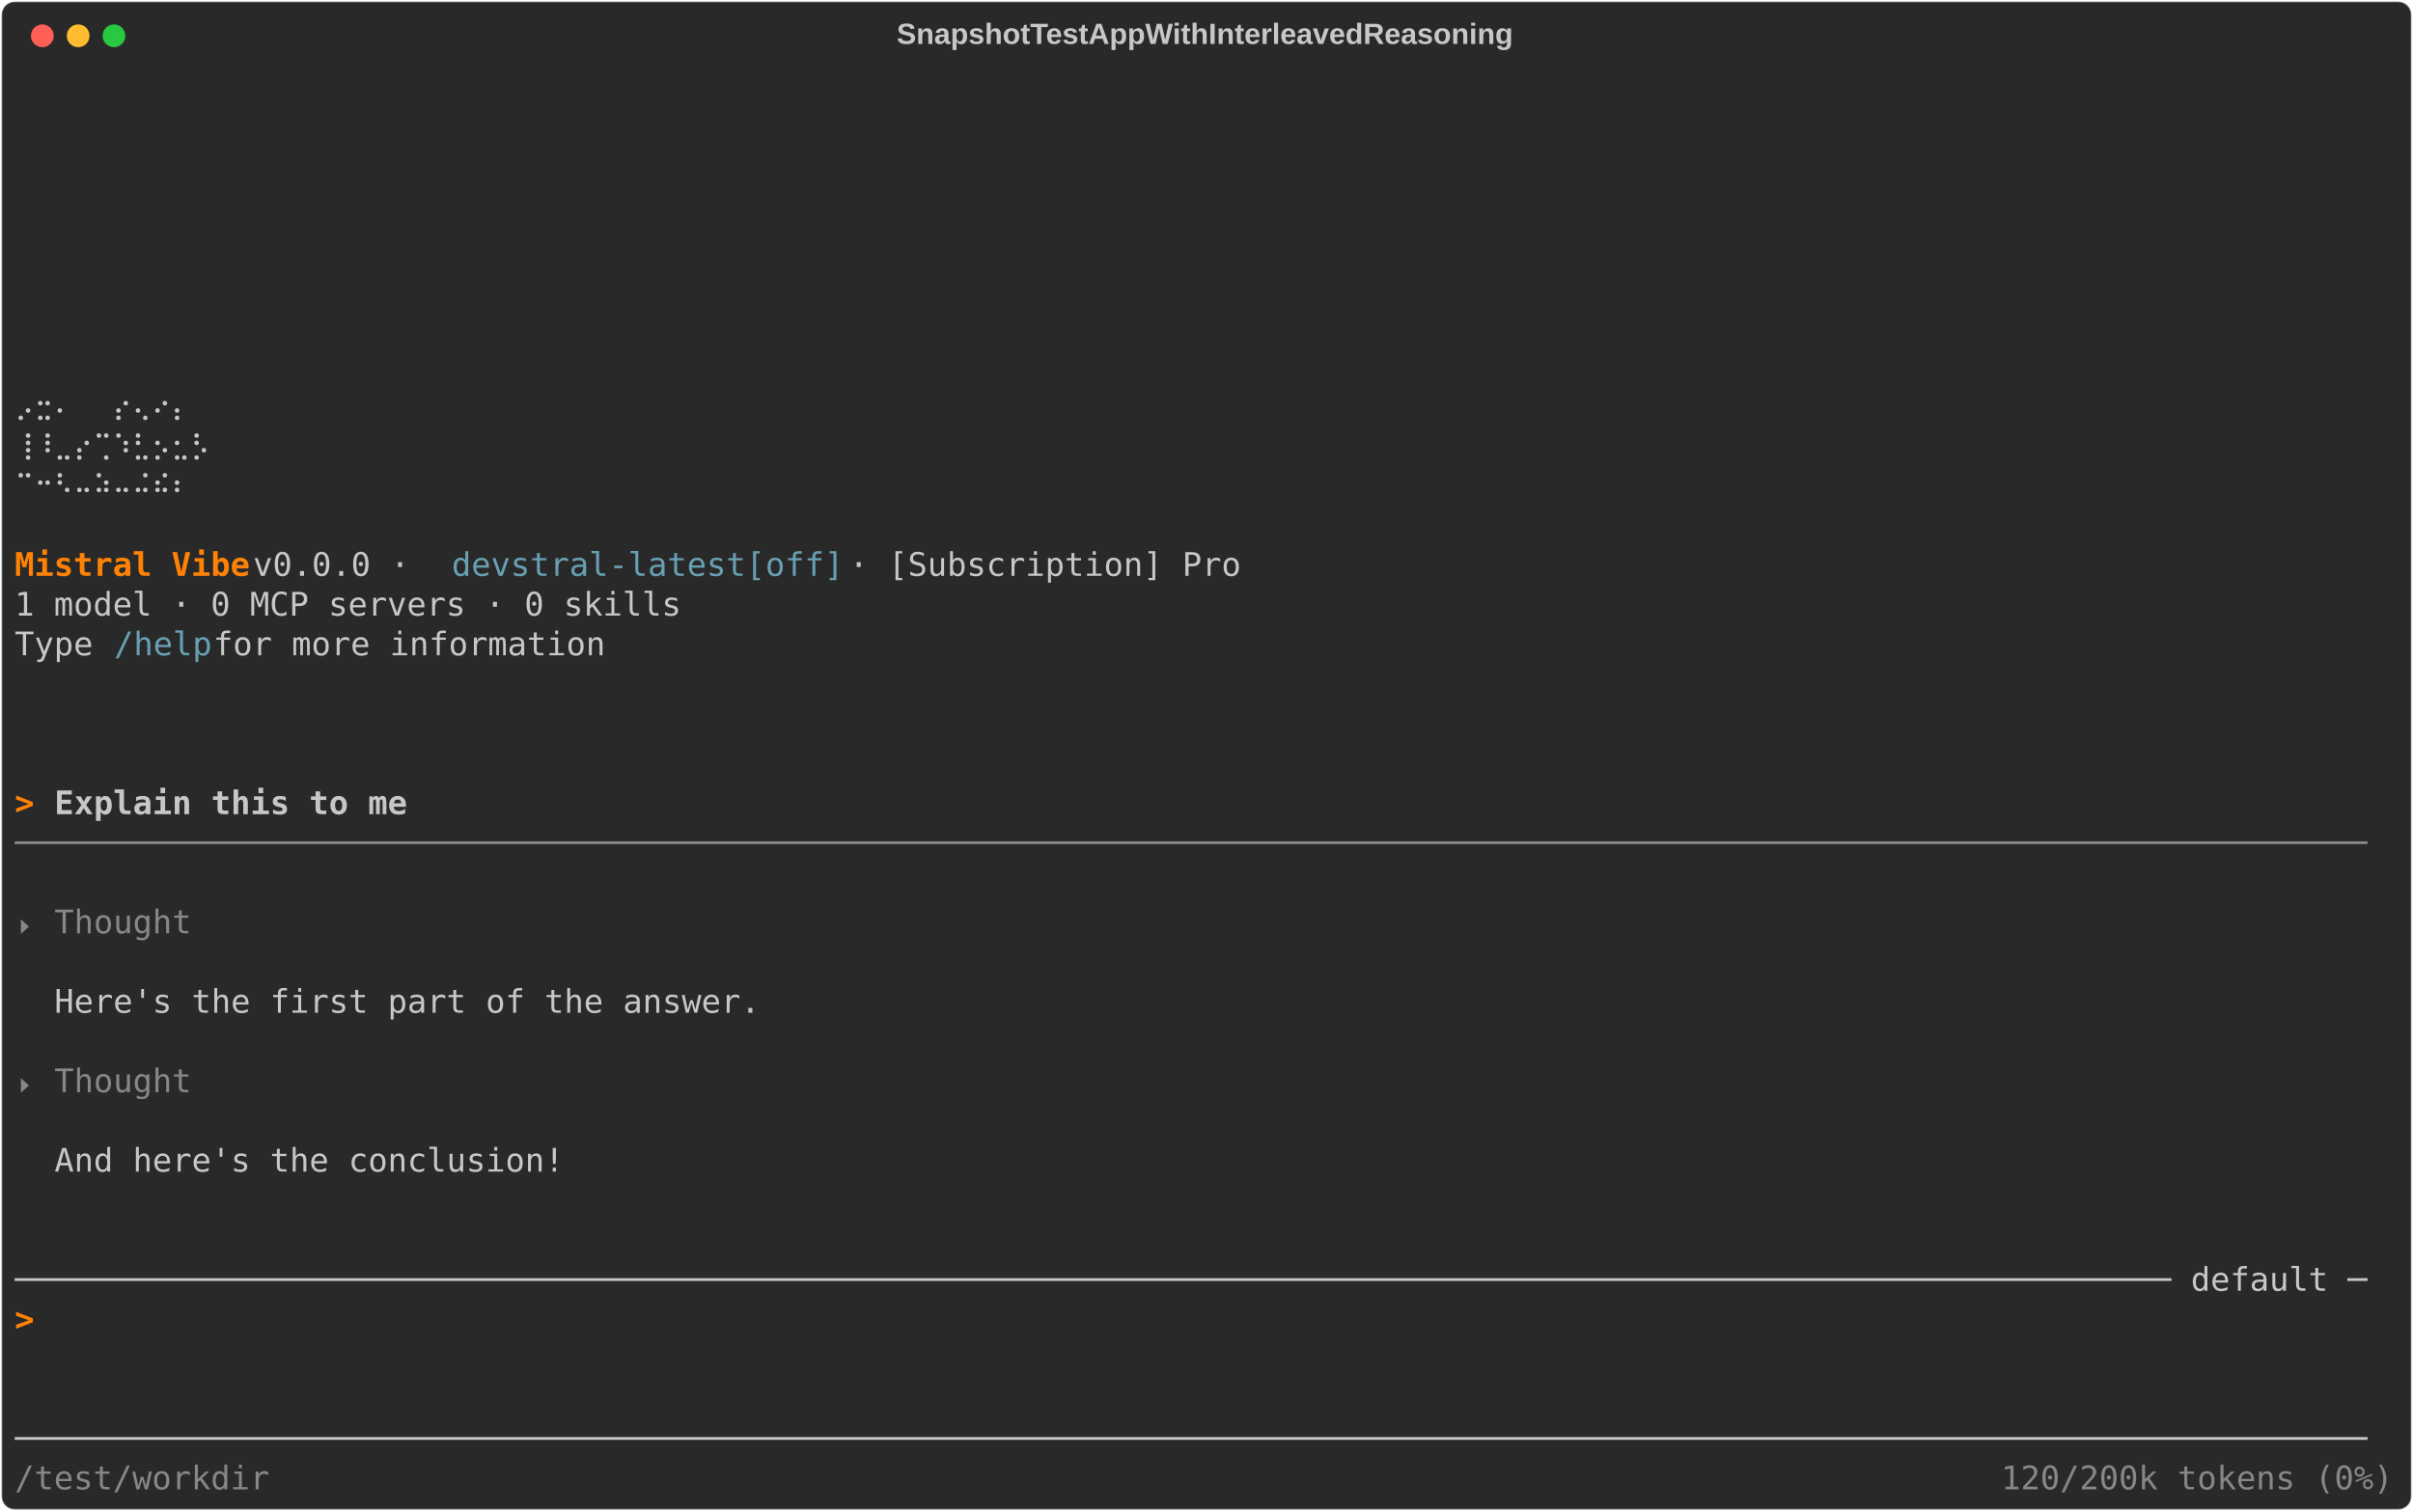
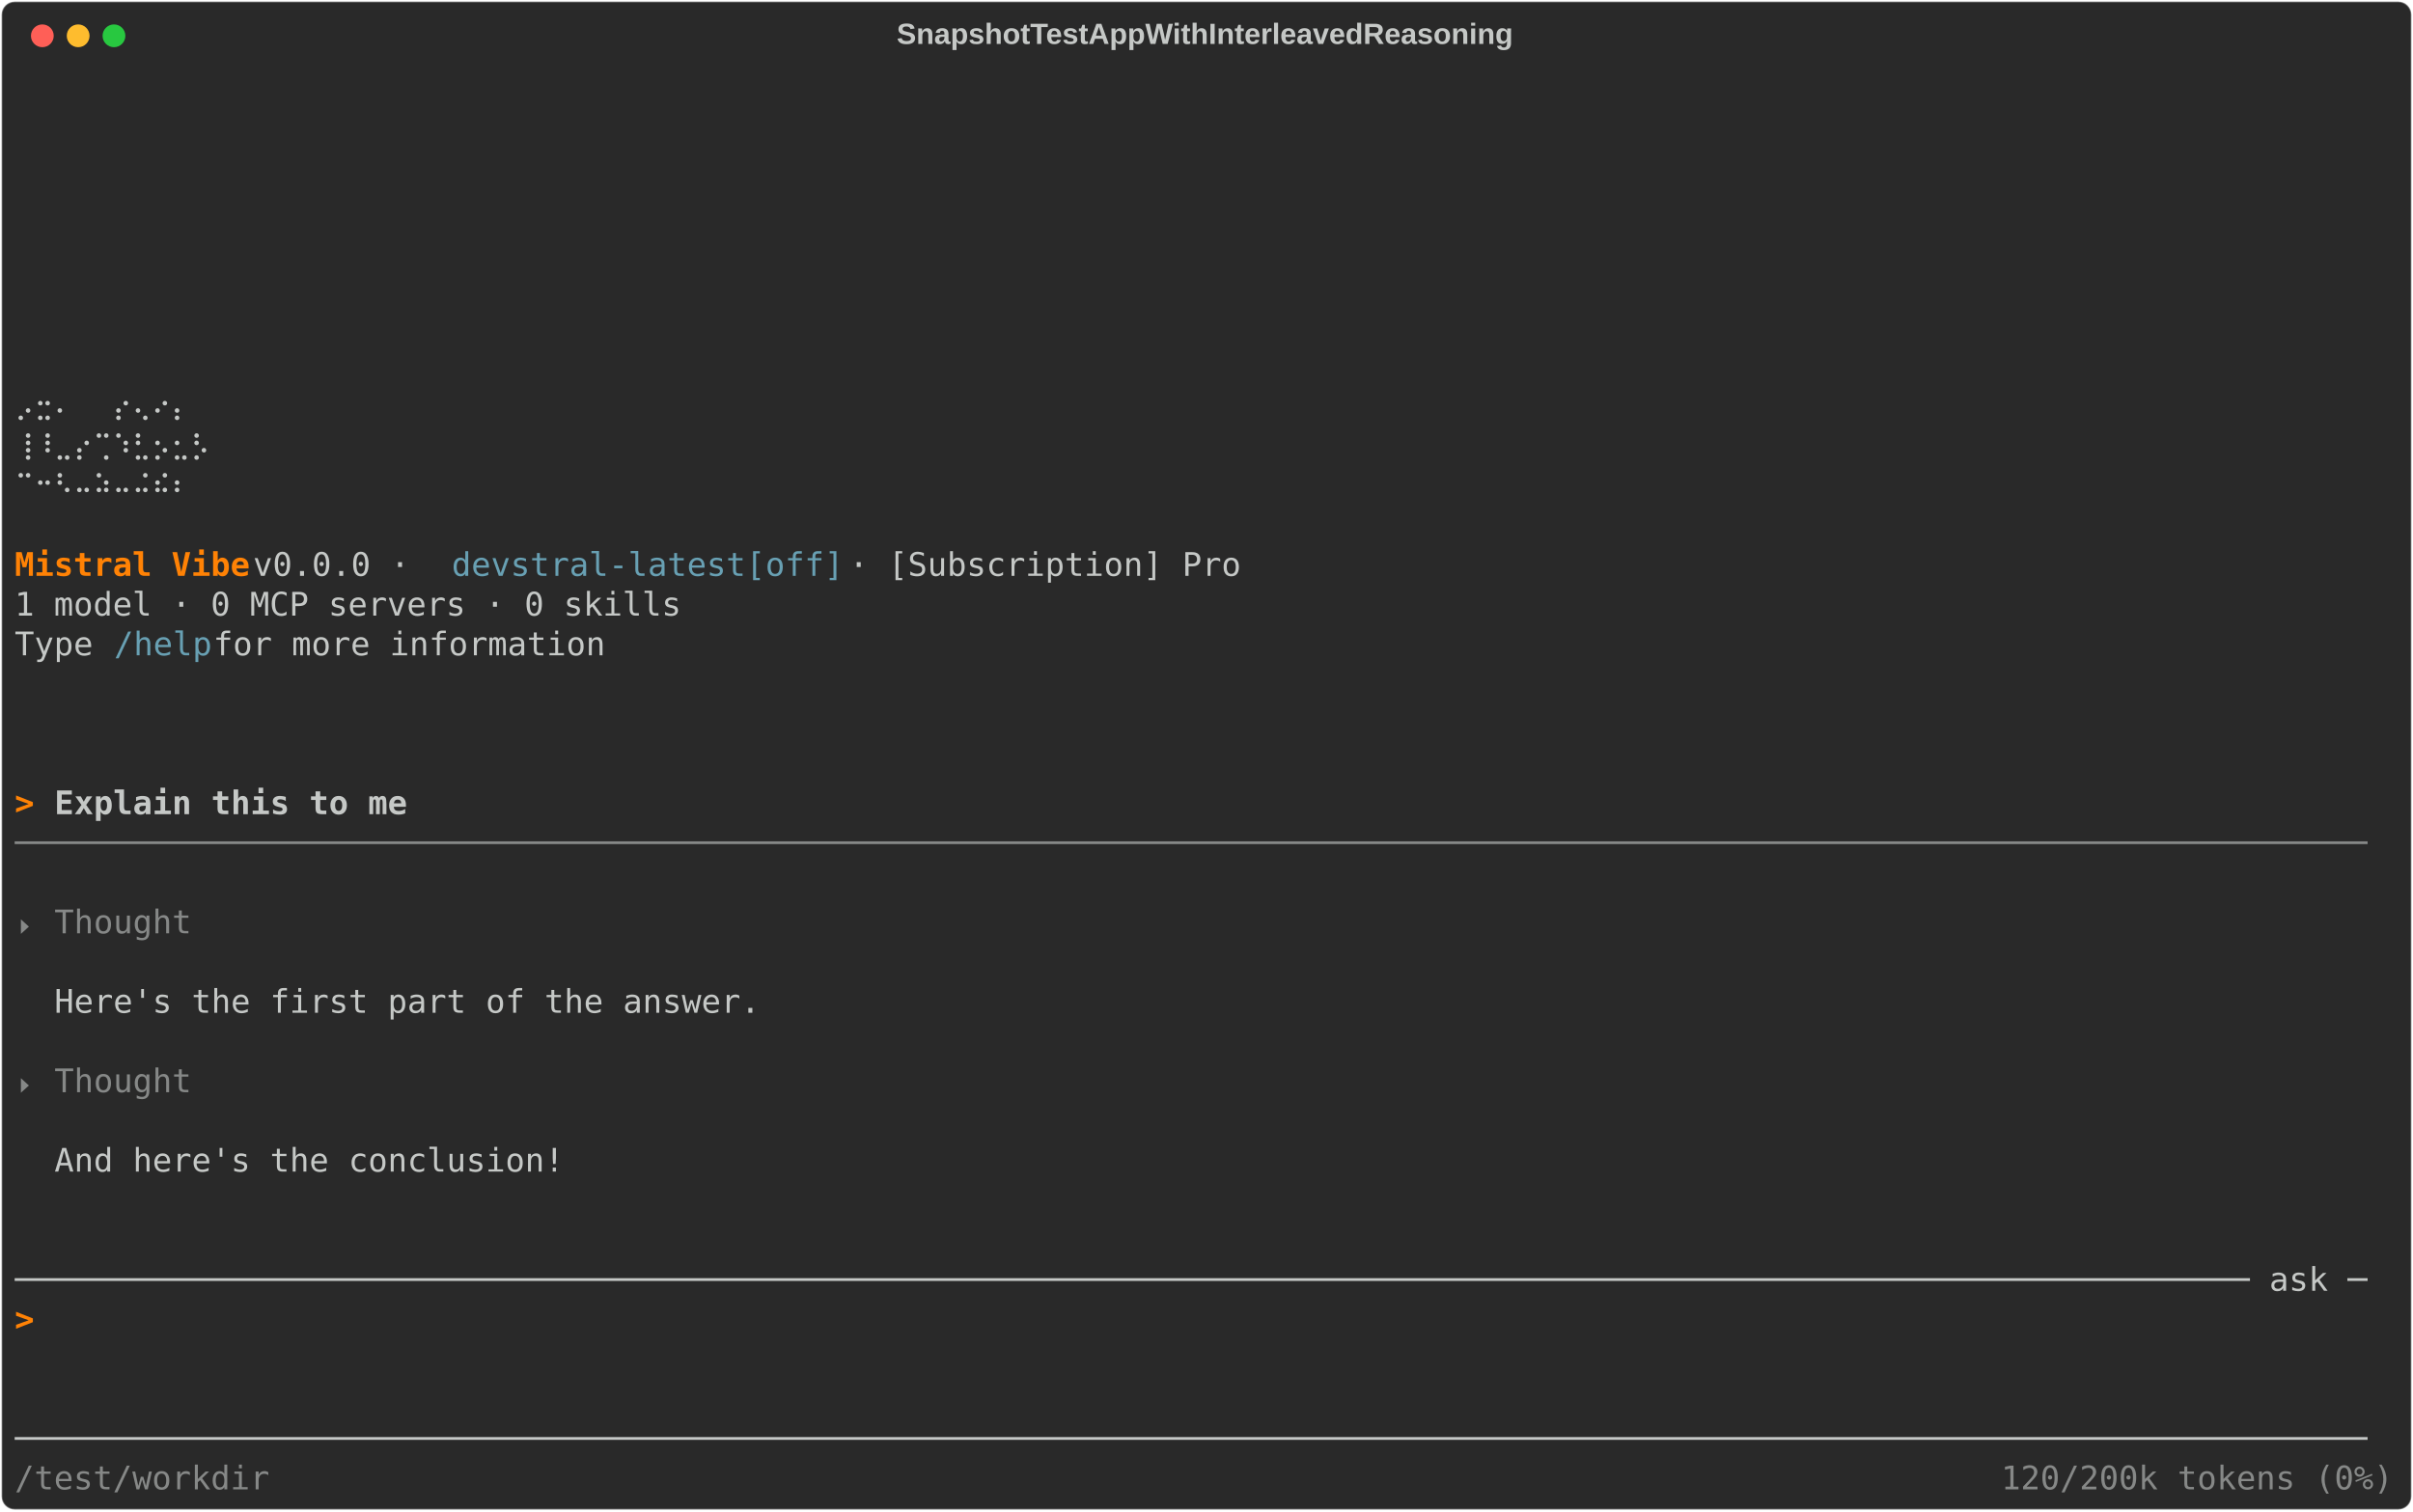
<svg xmlns="http://www.w3.org/2000/svg" class="rich-terminal" viewBox="0 0 1482 928.4">
  <style>

    @font-face {
        font-family: "Fira Code";
        src: local("FiraCode-Regular"),
                url("https://cdnjs.cloudflare.com/ajax/libs/firacode/6.2.0/woff2/FiraCode-Regular.woff2") format("woff2"),
                url("https://cdnjs.cloudflare.com/ajax/libs/firacode/6.2.0/woff/FiraCode-Regular.woff") format("woff");
        font-style: normal;
        font-weight: 400;
    }
    @font-face {
        font-family: "Fira Code";
        src: local("FiraCode-Bold"),
                url("https://cdnjs.cloudflare.com/ajax/libs/firacode/6.2.0/woff2/FiraCode-Bold.woff2") format("woff2"),
                url("https://cdnjs.cloudflare.com/ajax/libs/firacode/6.2.0/woff/FiraCode-Bold.woff") format("woff");
        font-style: bold;
        font-weight: 700;
    }

    .terminal-matrix {
        font-family: Fira Code, monospace;
        font-size: 20px;
        line-height: 24.4px;
        font-variant-east-asian: full-width;
    }

    .terminal-title {
        font-size: 18px;
        font-weight: bold;
        font-family: arial;
    }

    .terminal-r1 { fill: #c5c8c6 }
.terminal-r2 { fill: #ff8205;font-weight: bold }
.terminal-r3 { fill: #68a0b3 }
.terminal-r4 { fill: #c5c8c6;font-weight: bold }
.terminal-r5 { fill: #868887 }
    </style>
  <defs>
    <clipPath id="terminal-clip-terminal">
      <rect x="0" y="0" width="1463.0" height="877.4" />
    </clipPath>
    <clipPath id="terminal-line-0">
      <rect x="0" y="1.5" width="1464" height="24.65" />
    </clipPath>
    <clipPath id="terminal-line-1">
      <rect x="0" y="25.9" width="1464" height="24.65" />
    </clipPath>
    <clipPath id="terminal-line-2">
      <rect x="0" y="50.3" width="1464" height="24.65" />
    </clipPath>
    <clipPath id="terminal-line-3">
      <rect x="0" y="74.7" width="1464" height="24.65" />
    </clipPath>
    <clipPath id="terminal-line-4">
      <rect x="0" y="99.1" width="1464" height="24.65" />
    </clipPath>
    <clipPath id="terminal-line-5">
      <rect x="0" y="123.5" width="1464" height="24.65" />
    </clipPath>
    <clipPath id="terminal-line-6">
      <rect x="0" y="147.9" width="1464" height="24.65" />
    </clipPath>
    <clipPath id="terminal-line-7">
      <rect x="0" y="172.3" width="1464" height="24.65" />
    </clipPath>
    <clipPath id="terminal-line-8">
      <rect x="0" y="196.7" width="1464" height="24.65" />
    </clipPath>
    <clipPath id="terminal-line-9">
      <rect x="0" y="221.1" width="1464" height="24.65" />
    </clipPath>
    <clipPath id="terminal-line-10">
      <rect x="0" y="245.5" width="1464" height="24.65" />
    </clipPath>
    <clipPath id="terminal-line-11">
      <rect x="0" y="269.9" width="1464" height="24.65" />
    </clipPath>
    <clipPath id="terminal-line-12">
      <rect x="0" y="294.3" width="1464" height="24.65" />
    </clipPath>
    <clipPath id="terminal-line-13">
      <rect x="0" y="318.7" width="1464" height="24.65" />
    </clipPath>
    <clipPath id="terminal-line-14">
      <rect x="0" y="343.1" width="1464" height="24.65" />
    </clipPath>
    <clipPath id="terminal-line-15">
      <rect x="0" y="367.5" width="1464" height="24.65" />
    </clipPath>
    <clipPath id="terminal-line-16">
      <rect x="0" y="391.9" width="1464" height="24.65" />
    </clipPath>
    <clipPath id="terminal-line-17">
      <rect x="0" y="416.3" width="1464" height="24.65" />
    </clipPath>
    <clipPath id="terminal-line-18">
      <rect x="0" y="440.7" width="1464" height="24.65" />
    </clipPath>
    <clipPath id="terminal-line-19">
      <rect x="0" y="465.1" width="1464" height="24.65" />
    </clipPath>
    <clipPath id="terminal-line-20">
      <rect x="0" y="489.5" width="1464" height="24.65" />
    </clipPath>
    <clipPath id="terminal-line-21">
      <rect x="0" y="513.9" width="1464" height="24.65" />
    </clipPath>
    <clipPath id="terminal-line-22">
      <rect x="0" y="538.3" width="1464" height="24.65" />
    </clipPath>
    <clipPath id="terminal-line-23">
      <rect x="0" y="562.7" width="1464" height="24.65" />
    </clipPath>
    <clipPath id="terminal-line-24">
      <rect x="0" y="587.1" width="1464" height="24.65" />
    </clipPath>
    <clipPath id="terminal-line-25">
      <rect x="0" y="611.5" width="1464" height="24.65" />
    </clipPath>
    <clipPath id="terminal-line-26">
      <rect x="0" y="635.9" width="1464" height="24.65" />
    </clipPath>
    <clipPath id="terminal-line-27">
      <rect x="0" y="660.3" width="1464" height="24.65" />
    </clipPath>
    <clipPath id="terminal-line-28">
      <rect x="0" y="684.7" width="1464" height="24.65" />
    </clipPath>
    <clipPath id="terminal-line-29">
      <rect x="0" y="709.1" width="1464" height="24.65" />
    </clipPath>
    <clipPath id="terminal-line-30">
      <rect x="0" y="733.5" width="1464" height="24.65" />
    </clipPath>
    <clipPath id="terminal-line-31">
      <rect x="0" y="757.9" width="1464" height="24.65" />
    </clipPath>
    <clipPath id="terminal-line-32">
      <rect x="0" y="782.3" width="1464" height="24.65" />
    </clipPath>
    <clipPath id="terminal-line-33">
      <rect x="0" y="806.7" width="1464" height="24.65" />
    </clipPath>
    <clipPath id="terminal-line-34">
      <rect x="0" y="831.1" width="1464" height="24.65" />
    </clipPath>
  </defs>
  <rect fill="#292929" stroke="rgba(255,255,255,0.35)" stroke-width="1" x="1" y="1" width="1480" height="926.4" rx="8" />
  <text class="terminal-title" fill="#c5c8c6" text-anchor="middle" x="740" y="27">SnapshotTestAppWithInterleavedReasoning</text>
  <g transform="translate(26,22)">
    <circle cx="0" cy="0" r="7" fill="#ff5f57" />
    <circle cx="22" cy="0" r="7" fill="#febc2e" />
    <circle cx="44" cy="0" r="7" fill="#28c840" />
  </g>
  <g transform="translate(9, 41)" clip-path="url(#terminal-clip-terminal)">
    <g class="terminal-matrix">
      <text class="terminal-r1" x="1464" y="20" textLength="12.2" clip-path="url(#terminal-line-0)">
</text>
      <text class="terminal-r1" x="1464" y="44.4" textLength="12.2" clip-path="url(#terminal-line-1)">
</text>
      <text class="terminal-r1" x="1464" y="68.8" textLength="12.2" clip-path="url(#terminal-line-2)">
</text>
      <text class="terminal-r1" x="1464" y="93.2" textLength="12.2" clip-path="url(#terminal-line-3)">
</text>
      <text class="terminal-r1" x="1464" y="117.6" textLength="12.2" clip-path="url(#terminal-line-4)">
</text>
      <text class="terminal-r1" x="1464" y="142" textLength="12.2" clip-path="url(#terminal-line-5)">
</text>
      <text class="terminal-r1" x="1464" y="166.4" textLength="12.2" clip-path="url(#terminal-line-6)">
</text>
      <text class="terminal-r1" x="1464" y="190.8" textLength="12.2" clip-path="url(#terminal-line-7)">
</text>
      <text class="terminal-r1" x="0" y="215.2" textLength="134.2" clip-path="url(#terminal-line-8)">  ⡠⣒⠄  ⡔⢄⠔⡄</text>
      <text class="terminal-r1" x="1464" y="215.2" textLength="12.2" clip-path="url(#terminal-line-8)">
</text>
      <text class="terminal-r1" x="0" y="239.6" textLength="134.2" clip-path="url(#terminal-line-9)"> ⢸⠸⣀⡔⢉⠱⣃⡢⣂⡣</text>
      <text class="terminal-r1" x="1464" y="239.6" textLength="12.2" clip-path="url(#terminal-line-9)">
</text>
      <text class="terminal-r1" x="0" y="264" textLength="134.2" clip-path="url(#terminal-line-10)">  ⠉⠒⠣⠤⠵⠤⠬⠮⠆</text>
      <text class="terminal-r1" x="1464" y="264" textLength="12.2" clip-path="url(#terminal-line-10)">
</text>
      <text class="terminal-r1" x="1464" y="288.4" textLength="12.2" clip-path="url(#terminal-line-11)">
</text>
      <text class="terminal-r2" x="0" y="312.8" textLength="146.4" clip-path="url(#terminal-line-12)">Mistral Vibe</text>
      <text class="terminal-r1" x="146.4" y="312.8" textLength="122" clip-path="url(#terminal-line-12)"> v0.0.0 · </text>
      <text class="terminal-r3" x="268.4" y="312.8" textLength="244" clip-path="url(#terminal-line-12)">devstral-latest[off]</text>
      <text class="terminal-r1" x="512.4" y="312.8" textLength="256.2" clip-path="url(#terminal-line-12)"> · [Subscription] Pro</text>
      <text class="terminal-r1" x="1464" y="312.8" textLength="12.2" clip-path="url(#terminal-line-12)">
</text>
      <text class="terminal-r1" x="0" y="337.2" textLength="414.8" clip-path="url(#terminal-line-13)">1 model · 0 MCP servers · 0 skills</text>
      <text class="terminal-r1" x="1464" y="337.2" textLength="12.2" clip-path="url(#terminal-line-13)">
</text>
      <text class="terminal-r1" x="0" y="361.6" textLength="61" clip-path="url(#terminal-line-14)">Type </text>
      <text class="terminal-r3" x="61" y="361.6" textLength="61" clip-path="url(#terminal-line-14)">/help</text>
      <text class="terminal-r1" x="122" y="361.6" textLength="256.2" clip-path="url(#terminal-line-14)"> for more information</text>
      <text class="terminal-r1" x="1464" y="361.6" textLength="12.2" clip-path="url(#terminal-line-14)">
</text>
      <text class="terminal-r1" x="1464" y="386" textLength="12.2" clip-path="url(#terminal-line-15)">
</text>
      <text class="terminal-r1" x="1464" y="410.4" textLength="12.2" clip-path="url(#terminal-line-16)">
</text>
      <text class="terminal-r1" x="1464" y="434.8" textLength="12.2" clip-path="url(#terminal-line-17)">
</text>
      <text class="terminal-r2" x="0" y="459.2" textLength="24.4" clip-path="url(#terminal-line-18)">&gt; </text>
      <text class="terminal-r4" x="24.4" y="459.2" textLength="219.6" clip-path="url(#terminal-line-18)">Explain this to me</text>
      <text class="terminal-r1" x="1464" y="459.2" textLength="12.2" clip-path="url(#terminal-line-18)">
</text>
      <text class="terminal-r5" x="0" y="483.6" textLength="1464" clip-path="url(#terminal-line-19)">────────────────────────────────────────────────────────────────────────────────────────────────────────────────────────</text>
      <text class="terminal-r1" x="1464" y="483.6" textLength="12.2" clip-path="url(#terminal-line-19)">
</text>
      <text class="terminal-r1" x="1464" y="508" textLength="12.2" clip-path="url(#terminal-line-20)">
</text>
      <text class="terminal-r5" x="0" y="532.4" textLength="12.2" clip-path="url(#terminal-line-21)">⏵</text>
      <text class="terminal-r5" x="24.4" y="532.4" textLength="85.4" clip-path="url(#terminal-line-21)">Thought</text>
      <text class="terminal-r1" x="1464" y="532.4" textLength="12.2" clip-path="url(#terminal-line-21)">
</text>
      <text class="terminal-r1" x="1464" y="556.8" textLength="12.2" clip-path="url(#terminal-line-22)">
</text>
      <text class="terminal-r1" x="24.4" y="581.2" textLength="439.2" clip-path="url(#terminal-line-23)">Here's the first part of the answer.</text>
      <text class="terminal-r1" x="1464" y="581.2" textLength="12.2" clip-path="url(#terminal-line-23)">
</text>
      <text class="terminal-r1" x="1464" y="605.6" textLength="12.2" clip-path="url(#terminal-line-24)">
</text>
      <text class="terminal-r5" x="0" y="630" textLength="12.2" clip-path="url(#terminal-line-25)">⏵</text>
      <text class="terminal-r5" x="24.4" y="630" textLength="85.4" clip-path="url(#terminal-line-25)">Thought</text>
      <text class="terminal-r1" x="1464" y="630" textLength="12.2" clip-path="url(#terminal-line-25)">
</text>
      <text class="terminal-r1" x="1464" y="654.4" textLength="12.2" clip-path="url(#terminal-line-26)">
</text>
      <text class="terminal-r1" x="24.4" y="678.8" textLength="317.2" clip-path="url(#terminal-line-27)">And here's the conclusion!</text>
      <text class="terminal-r1" x="1464" y="678.8" textLength="12.2" clip-path="url(#terminal-line-27)">
</text>
      <text class="terminal-r1" x="1464" y="703.2" textLength="12.2" clip-path="url(#terminal-line-28)">
</text>
      <text class="terminal-r1" x="1464" y="727.6" textLength="12.2" clip-path="url(#terminal-line-29)">
</text>
-       <text class="terminal-r1" x="0" y="752" textLength="1464" clip-path="url(#terminal-line-30)">────────────────────────────────────────────────────────────────────────────────────────────────────────────── default ─</text>
+       <text class="terminal-r1" x="0" y="752" textLength="1464" clip-path="url(#terminal-line-30)">────────────────────────────────────────────────────────────────────────────────────────────────────────────────── ask ─</text>
      <text class="terminal-r1" x="1464" y="752" textLength="12.2" clip-path="url(#terminal-line-30)">
</text>
      <text class="terminal-r2" x="0" y="776.4" textLength="12.2" clip-path="url(#terminal-line-31)">&gt;</text>
      <text class="terminal-r1" x="1464" y="776.4" textLength="12.2" clip-path="url(#terminal-line-31)">
</text>
      <text class="terminal-r1" x="1464" y="800.8" textLength="12.2" clip-path="url(#terminal-line-32)">
</text>
      <text class="terminal-r1" x="1464" y="825.2" textLength="12.2" clip-path="url(#terminal-line-33)">
</text>
      <text class="terminal-r1" x="0" y="849.6" textLength="1464" clip-path="url(#terminal-line-34)">────────────────────────────────────────────────────────────────────────────────────────────────────────────────────────</text>
      <text class="terminal-r1" x="1464" y="849.6" textLength="12.2" clip-path="url(#terminal-line-34)">
</text>
      <text class="terminal-r5" x="0" y="874" textLength="158.6" clip-path="url(#terminal-line-35)">/test/workdir</text>
      <text class="terminal-r5" x="1220" y="874" textLength="244" clip-path="url(#terminal-line-35)">120/200k tokens (0%)</text>
    </g>
  </g>
</svg>
